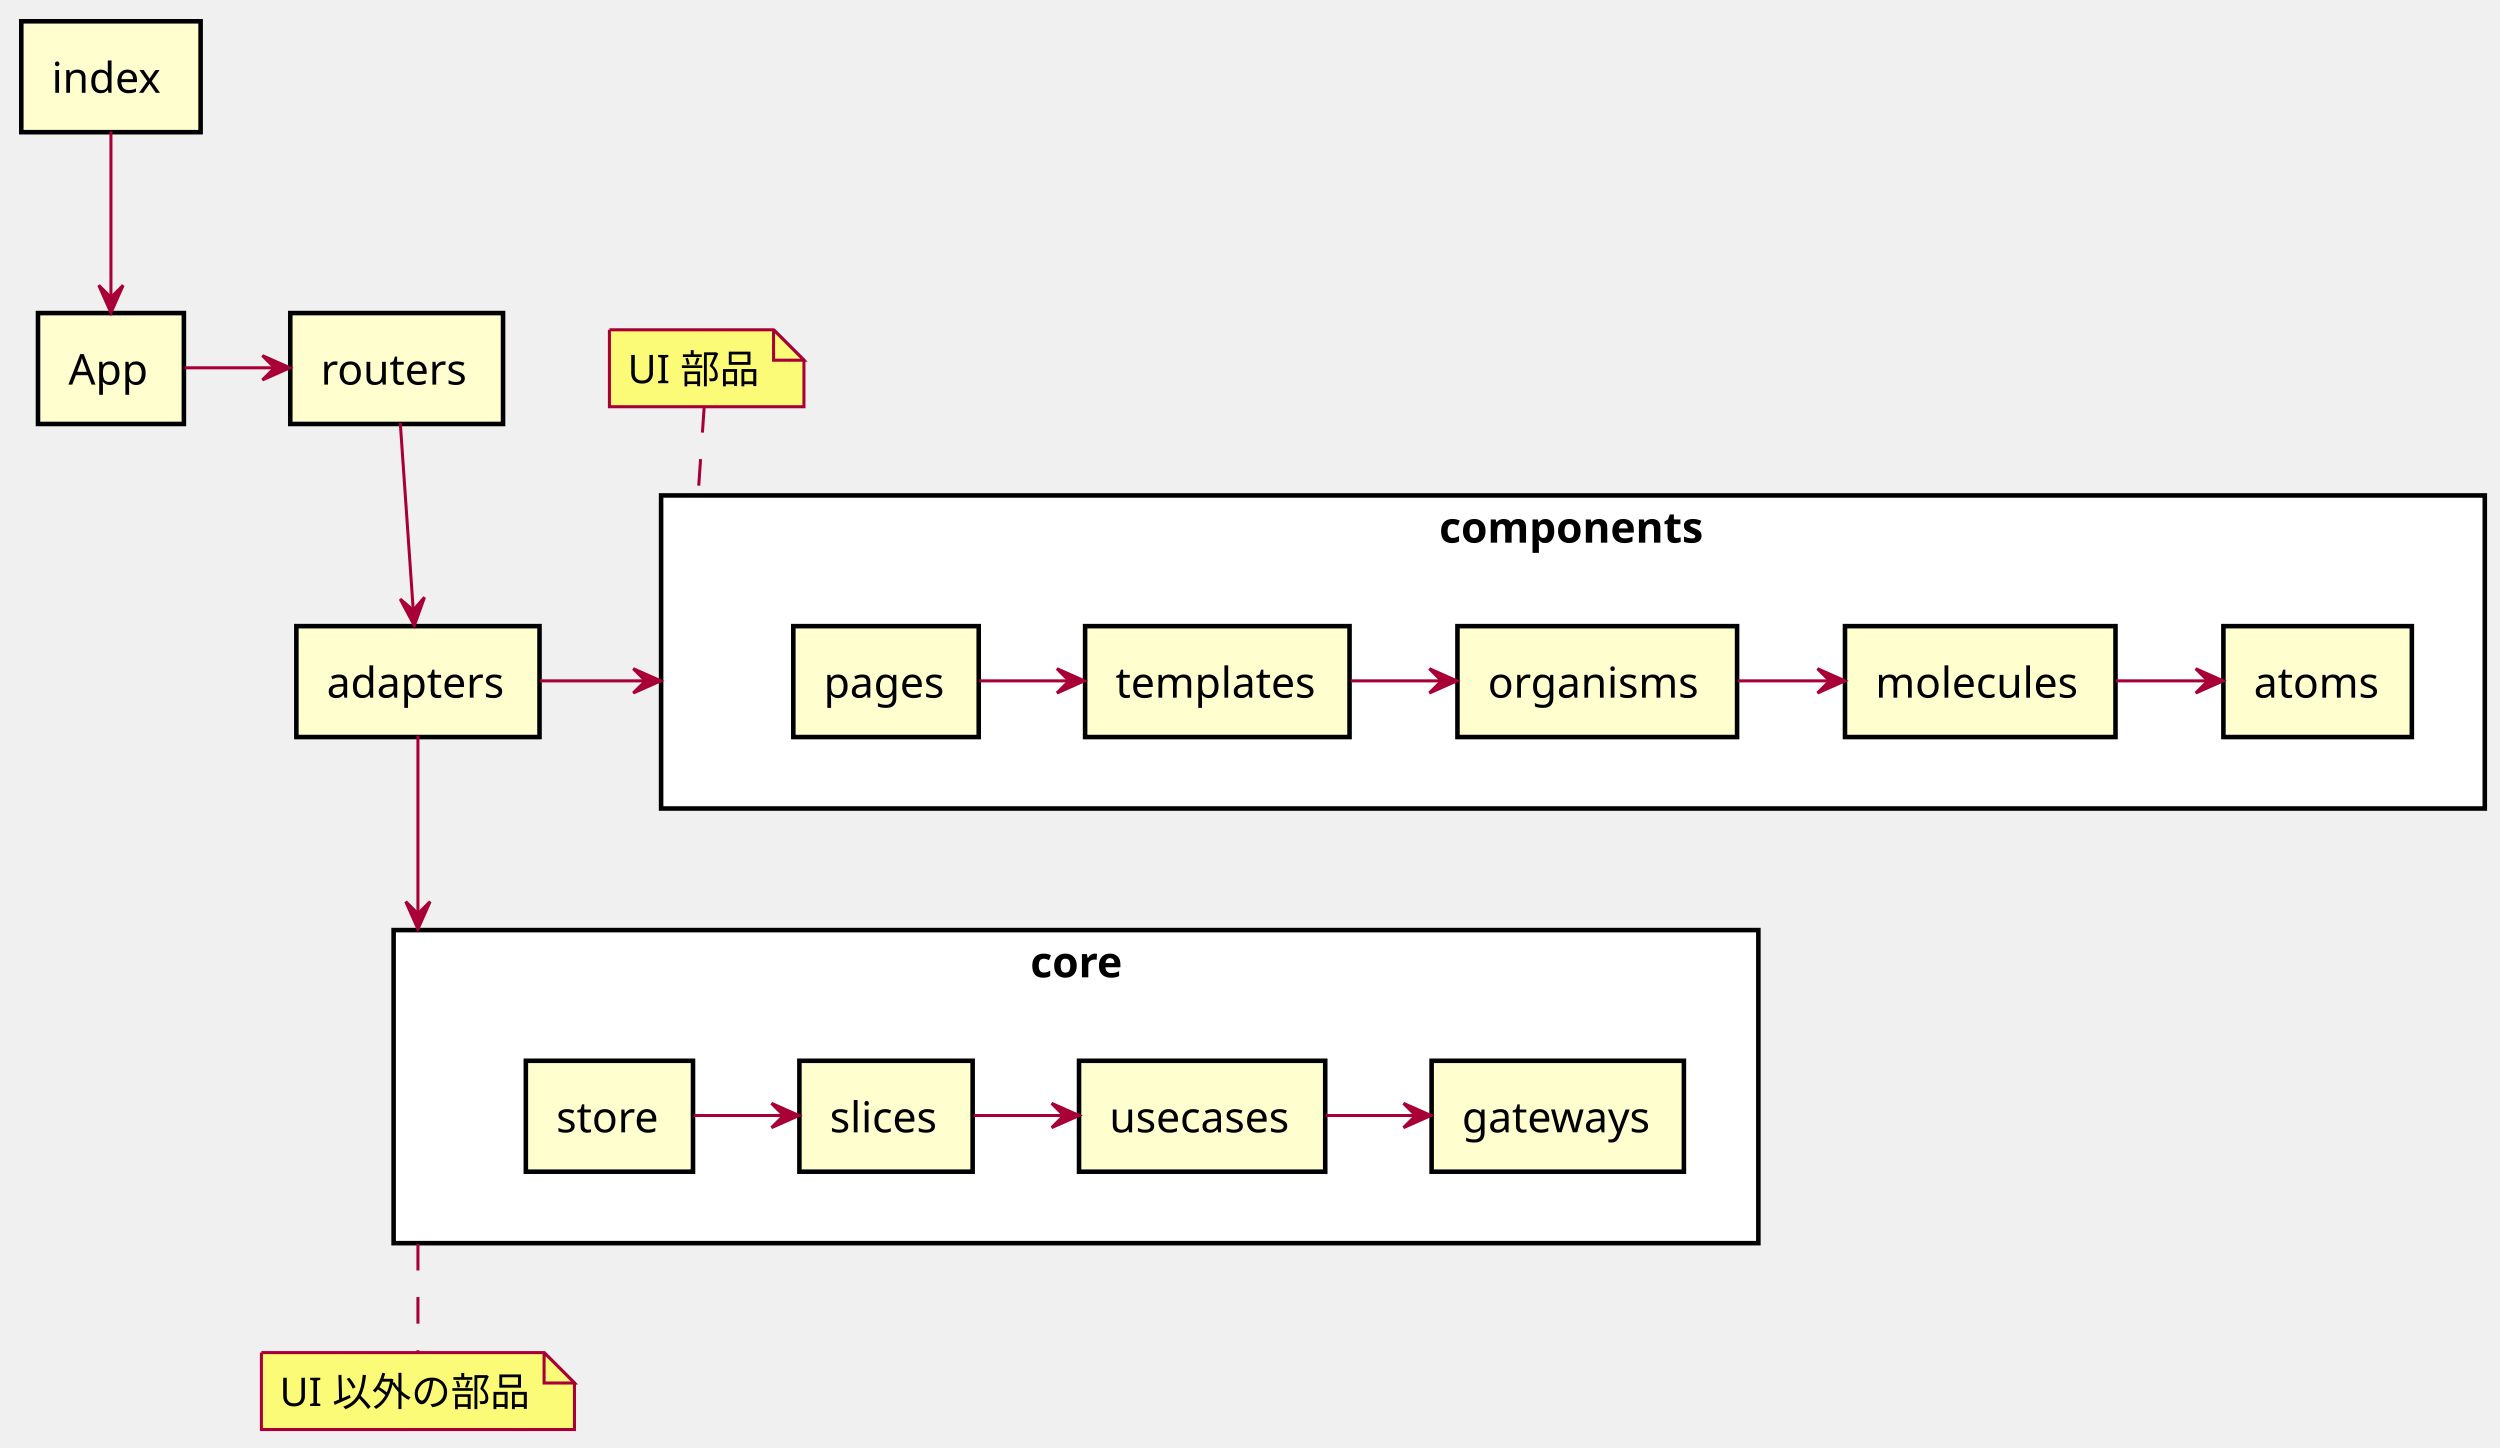
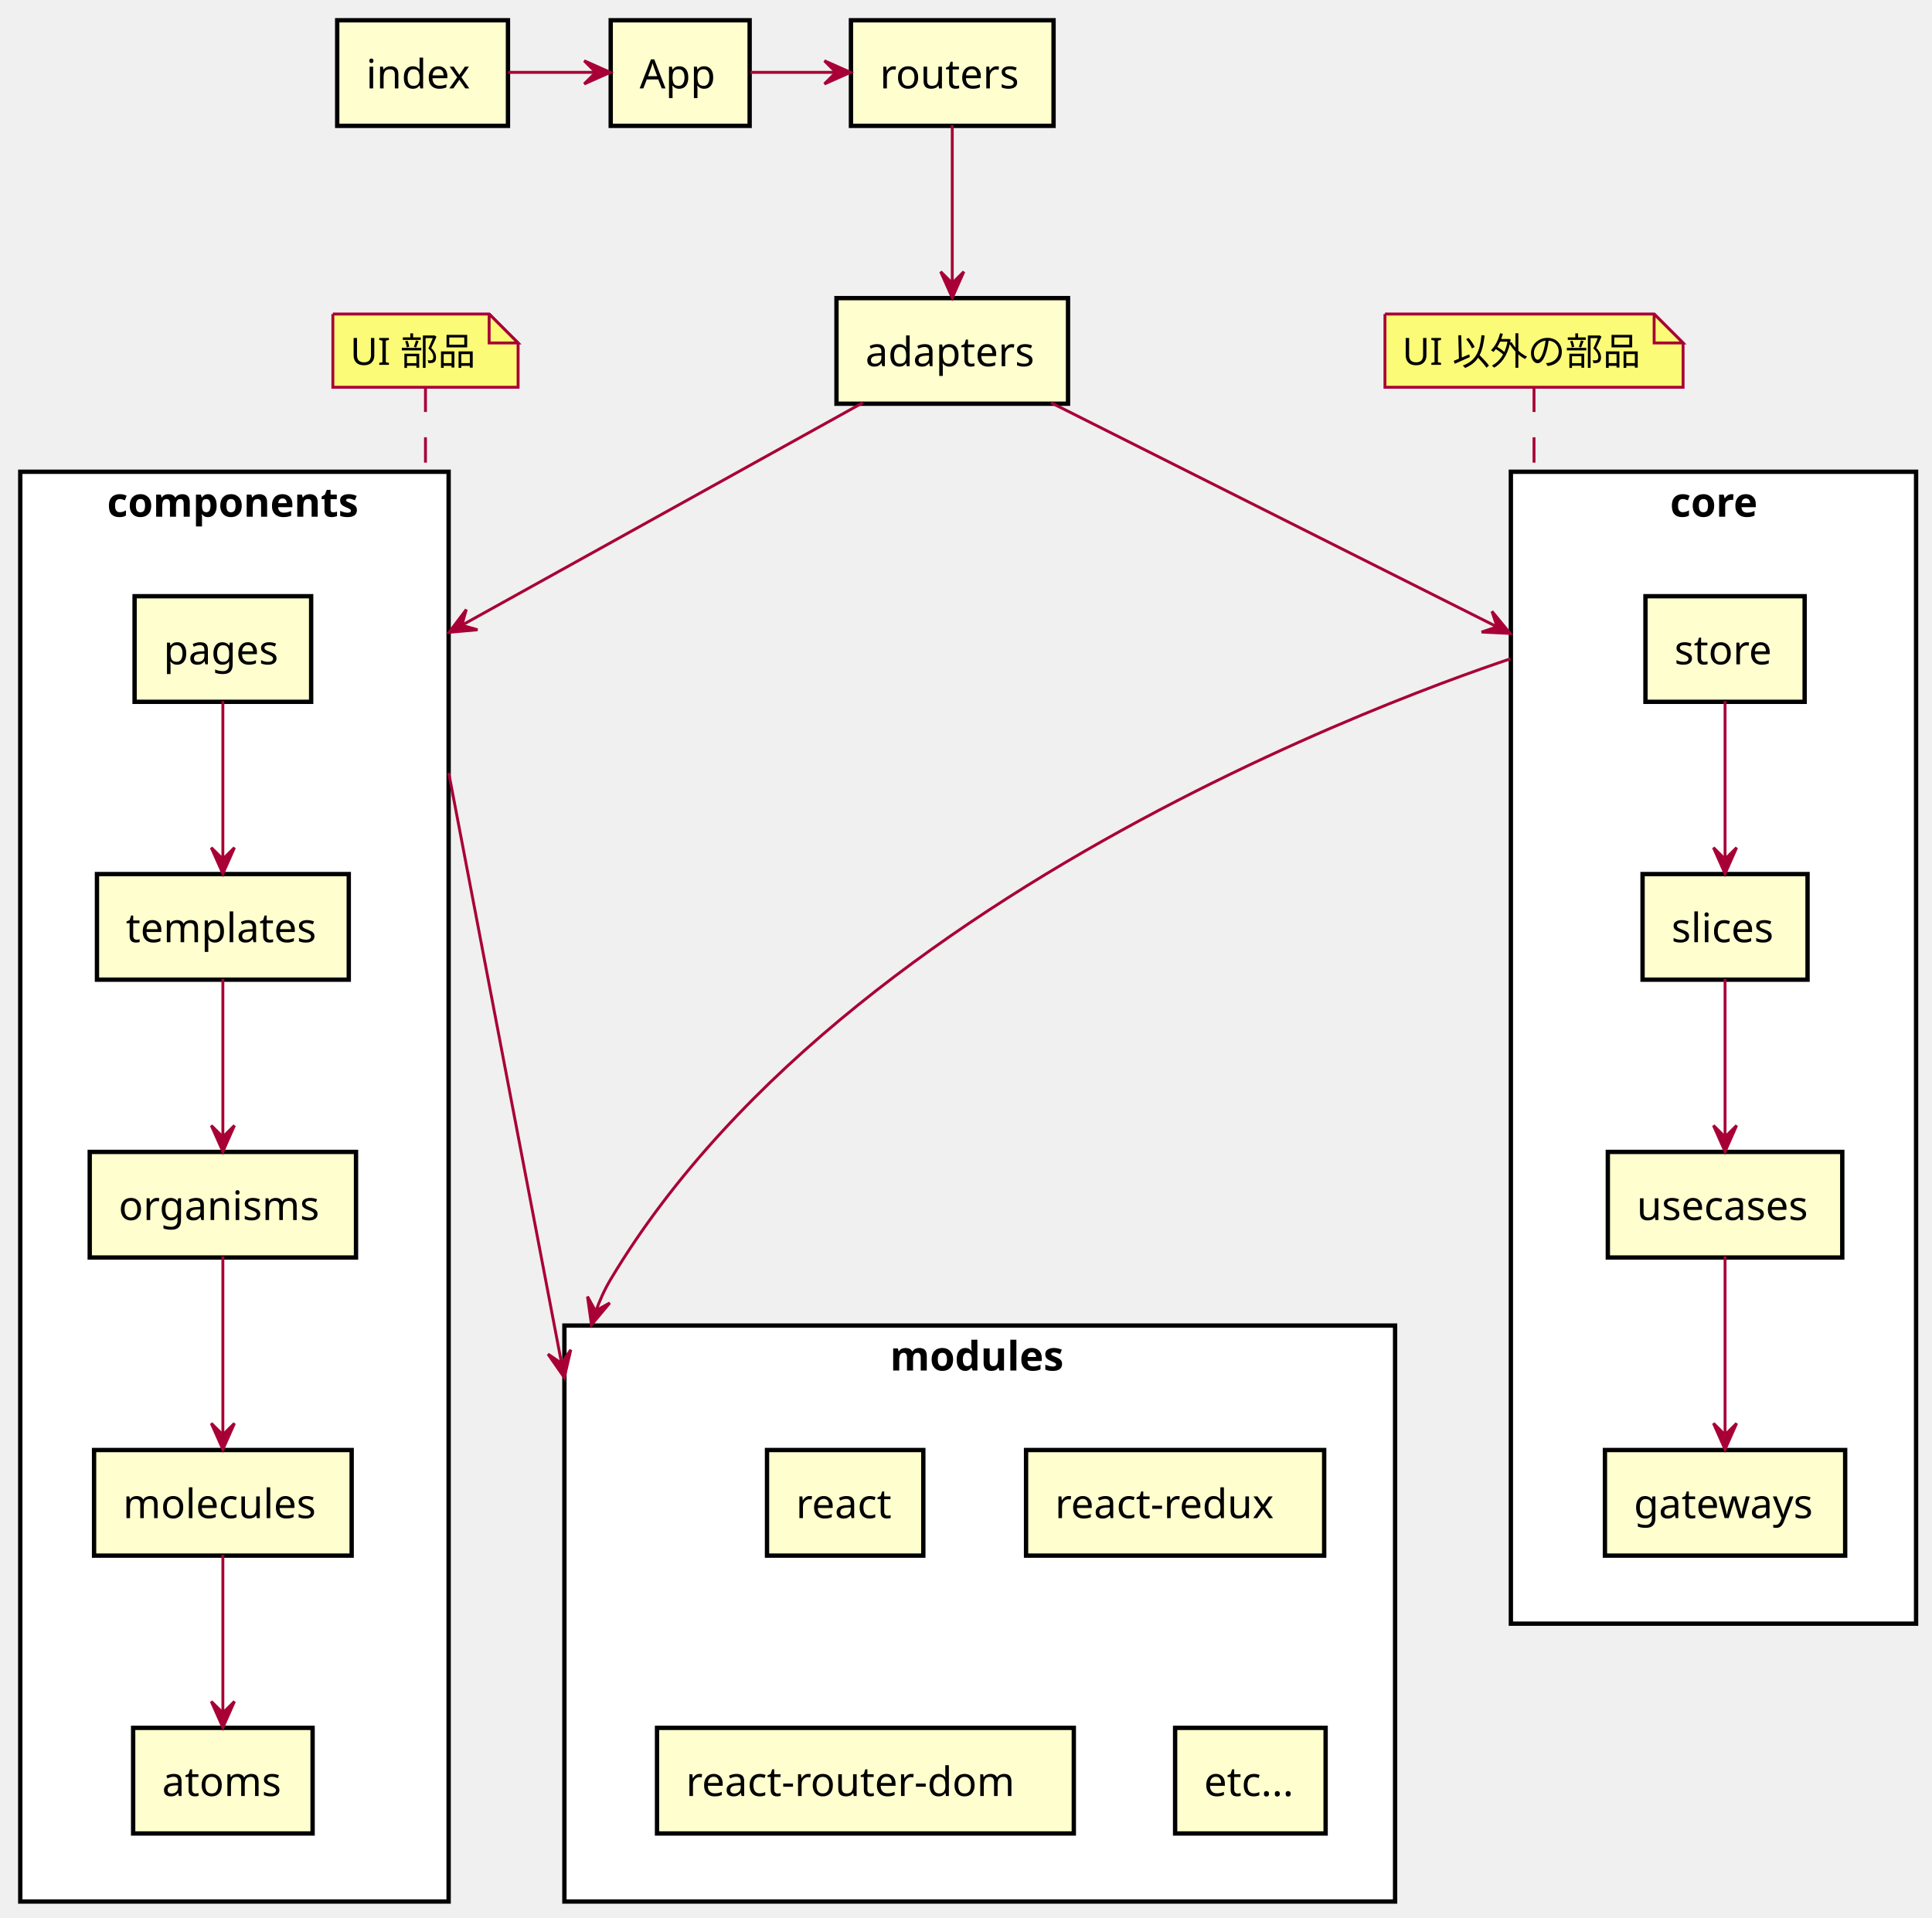
- <svg xmlns="http://www.w3.org/2000/svg" contentScriptType="application/ecmascript" contentStyleType="text/css" height="381.6px" preserveAspectRatio="none" style="width:658px;height:381px;background:#FFFFFF;" version="1.1" viewBox="0 0 658 381" width="658.4px" zoomAndPan="magnify">
+ <svg xmlns="http://www.w3.org/2000/svg" contentScriptType="application/ecmascript" contentStyleType="text/css" height="530.4px" preserveAspectRatio="none" style="width:534px;height:530px;background:#FFFFFF;" version="1.1" viewBox="0 0 534 530" width="534.4px" zoomAndPan="magnify">
  <defs />
  <g>
-     <rect fill="#FFFFFF" height="82.4" style="stroke:#000000;stroke-width:1.2;" width="480" x="174" y="130.4" />
-     <text fill="#000000" font-family="sans-serif" font-size="11.2" font-weight="bold" lengthAdjust="spacing" textLength="70.4" x="378.8" y="142.828">components</text>
-     <rect fill="#FFFFFF" height="82.4" style="stroke:#000000;stroke-width:1.2;" width="359.2" x="103.6" y="244.8" />
-     <text fill="#000000" font-family="sans-serif" font-size="11.2" font-weight="bold" lengthAdjust="spacing" textLength="24" x="271.2" y="257.228">core</text>
-     <rect fill="#FEFECE" height="29.191" style="stroke:#000000;stroke-width:1.2;" width="48.8" x="208.8" y="164.8" />
-     <text fill="#000000" font-family="sans-serif" font-size="11.2" lengthAdjust="spacing" textLength="32.8" x="216.8" y="183.628">pages</text>
-     <rect fill="#FEFECE" height="29.191" style="stroke:#000000;stroke-width:1.2;" width="73.6" x="383.6" y="164.8" />
-     <text fill="#000000" font-family="sans-serif" font-size="11.2" lengthAdjust="spacing" textLength="57.6" x="391.6" y="183.628">organisms</text>
-     <rect fill="#FEFECE" height="29.191" style="stroke:#000000;stroke-width:1.2;" width="71.2" x="485.6" y="164.8" />
-     <text fill="#000000" font-family="sans-serif" font-size="11.2" lengthAdjust="spacing" textLength="55.2" x="493.6" y="183.628">molecules</text>
-     <rect fill="#FEFECE" height="29.191" style="stroke:#000000;stroke-width:1.2;" width="49.6" x="585.2" y="164.8" />
-     <text fill="#000000" font-family="sans-serif" font-size="11.2" lengthAdjust="spacing" textLength="33.6" x="593.2" y="183.628">atoms</text>
-     <rect fill="#FEFECE" height="29.191" style="stroke:#000000;stroke-width:1.2;" width="69.6" x="285.6" y="164.8" />
-     <text fill="#000000" font-family="sans-serif" font-size="11.2" lengthAdjust="spacing" textLength="53.6" x="293.6" y="183.628">templates</text>
-     <rect fill="#FEFECE" height="29.191" style="stroke:#000000;stroke-width:1.2;" width="66.4" x="376.8" y="279.2" />
-     <text fill="#000000" font-family="sans-serif" font-size="11.2" lengthAdjust="spacing" textLength="50.4" x="384.8" y="298.028">gateways</text>
-     <rect fill="#FEFECE" height="29.191" style="stroke:#000000;stroke-width:1.2;" width="45.6" x="210.4" y="279.2" />
-     <text fill="#000000" font-family="sans-serif" font-size="11.2" lengthAdjust="spacing" textLength="29.6" x="218.4" y="298.028">slices</text>
-     <rect fill="#FEFECE" height="29.191" style="stroke:#000000;stroke-width:1.2;" width="44" x="138.4" y="279.2" />
-     <text fill="#000000" font-family="sans-serif" font-size="11.2" lengthAdjust="spacing" textLength="28" x="146.4" y="298.028">store</text>
-     <rect fill="#FEFECE" height="29.191" style="stroke:#000000;stroke-width:1.2;" width="64.8" x="284" y="279.2" />
-     <text fill="#000000" font-family="sans-serif" font-size="11.2" lengthAdjust="spacing" textLength="48.8" x="292" y="298.028">usecases</text>
-     <rect fill="#FEFECE" height="29.191" style="stroke:#000000;stroke-width:1.2;" width="47.2" x="5.6" y="5.6" />
-     <text fill="#000000" font-family="sans-serif" font-size="11.2" lengthAdjust="spacing" textLength="31.2" x="13.6" y="24.428">index</text>
-     <rect fill="#FEFECE" height="29.191" style="stroke:#000000;stroke-width:1.2;" width="38.4" x="10" y="82.4" />
-     <text fill="#000000" font-family="sans-serif" font-size="11.2" lengthAdjust="spacing" textLength="22.4" x="18" y="101.228">App</text>
-     <rect fill="#FEFECE" height="29.191" style="stroke:#000000;stroke-width:1.2;" width="56" x="76.4" y="82.4" />
-     <text fill="#000000" font-family="sans-serif" font-size="11.2" lengthAdjust="spacing" textLength="40" x="84.4" y="101.228">routers</text>
-     <rect fill="#FEFECE" height="29.191" style="stroke:#000000;stroke-width:1.2;" width="64" x="78" y="164.8" />
-     <text fill="#000000" font-family="sans-serif" font-size="11.2" lengthAdjust="spacing" textLength="48" x="86" y="183.628">adapters</text>
-     <path d="M160.4,86.8 L160.4,107.048 L211.6,107.048 L211.6,94.8 L203.6,86.8 L160.4,86.8 " fill="#FBFB77" style="stroke:#A80036;stroke-width:0.8;" />
-     <path d="M203.6,86.8 L203.6,94.8 L211.6,94.8 L203.6,86.8 " fill="#FBFB77" style="stroke:#A80036;stroke-width:0.8;" />
-     <text fill="#000000" font-family="sans-serif" font-size="10.4" lengthAdjust="spacing" textLength="34.4" x="165.2" y="100.855">UI 部品</text>
-     <path d="M68.8,356 L68.8,376.248 L151.2,376.248 L151.2,364 L143.2,356 L68.8,356 " fill="#FBFB77" style="stroke:#A80036;stroke-width:0.8;" />
-     <path d="M143.2,356 L143.2,364 L151.2,364 L143.2,356 " fill="#FBFB77" style="stroke:#A80036;stroke-width:0.8;" />
-     <text fill="#000000" font-family="sans-serif" font-size="10.4" lengthAdjust="spacing" textLength="65.6" x="73.6" y="370.055">UI 以外の部品</text>
-     <path d="M185.36,106.872 C184.998,112.094 184.514,119.078 183.99,126.639 C183.924,127.585 183.858,128.539 183.792,129.5 C183.775,129.74 183.758,129.981 183.742,130.222 " fill="none" id="GMN17-components" style="stroke:#A80036;stroke-width:0.8;stroke-dasharray:7.0,7.0;" />
-     <path d="M29.2,34.592 C29.2,46.784 29.2,64.648 29.2,77.968 " fill="none" id="index-to-App" style="stroke:#A80036;stroke-width:0.8;" />
-     <polygon fill="#A80036" points="29.2,82.296,32.4,75.096,29.2,78.296,26,75.096,29.2,82.296" style="stroke:#A80036;stroke-width:0.8;" />
-     <path d="M48.584,96.8 C56.448,96.8 64.304,96.8 72.168,96.8 " fill="none" id="App-to-routers" style="stroke:#A80036;stroke-width:0.8;" />
-     <polygon fill="#A80036" points="76.272,96.8,69.072,93.6,72.272,96.8,69.072,100,76.272,96.8" style="stroke:#A80036;stroke-width:0.8;" />
-     <path d="M105.352,111.304 C106.288,124.888 107.736,145.752 108.768,160.608 " fill="none" id="routers-to-adapters" style="stroke:#A80036;stroke-width:0.8;" />
-     <polygon fill="#A80036" points="109.048,164.624,111.725,157.214,108.762,160.634,105.342,157.671,109.048,164.624" style="stroke:#A80036;stroke-width:0.8;" />
-     <path d="M257.728,179.2 C265.576,179.2 273.432,179.2 281.28,179.2 " fill="none" id="pages-to-templates" style="stroke:#A80036;stroke-width:0.8;" />
-     <polygon fill="#A80036" points="285.392,179.2,278.192,176,281.392,179.2,278.192,182.4,285.392,179.2" style="stroke:#A80036;stroke-width:0.8;" />
-     <path d="M457.416,179.2 C465.408,179.2 473.4,179.2 481.392,179.2 " fill="none" id="organisms-to-molecules" style="stroke:#A80036;stroke-width:0.8;" />
-     <polygon fill="#A80036" points="485.568,179.2,478.368,176,481.568,179.2,478.368,182.4,485.568,179.2" style="stroke:#A80036;stroke-width:0.8;" />
-     <path d="M556.928,179.2 C564.928,179.2 572.936,179.2 580.936,179.2 " fill="none" id="molecules-to-atoms" style="stroke:#A80036;stroke-width:0.8;" />
-     <polygon fill="#A80036" points="585.12,179.2,577.92,176,581.12,179.2,577.92,182.4,585.12,179.2" style="stroke:#A80036;stroke-width:0.8;" />
-     <path d="M355.56,179.2 C363.464,179.2 371.376,179.2 379.28,179.2 " fill="none" id="templates-to-organisms" style="stroke:#A80036;stroke-width:0.8;" />
-     <polygon fill="#A80036" points="383.416,179.2,376.216,176,379.416,179.2,376.216,182.4,383.416,179.2" style="stroke:#A80036;stroke-width:0.8;" />
-     <path d="M182.584,293.6 C190.44,293.6 198.296,293.6 206.152,293.6 " fill="none" id="store-to-slices" style="stroke:#A80036;stroke-width:0.8;" />
-     <polygon fill="#A80036" points="210.264,293.6,203.064,290.4,206.264,293.6,203.064,296.8,210.264,293.6" style="stroke:#A80036;stroke-width:0.8;" />
-     <path d="M256.272,293.6 C264.144,293.6 272.008,293.6 279.872,293.6 " fill="none" id="slices-to-usecases" style="stroke:#A80036;stroke-width:0.8;" />
-     <polygon fill="#A80036" points="283.992,293.6,276.792,290.4,279.992,293.6,276.792,296.8,283.992,293.6" style="stroke:#A80036;stroke-width:0.8;" />
-     <path d="M348.944,293.6 C356.792,293.6 364.648,293.6 372.504,293.6 " fill="none" id="usecases-to-gateways" style="stroke:#A80036;stroke-width:0.8;" />
-     <polygon fill="#A80036" points="376.608,293.6,369.408,290.4,372.608,293.6,369.408,296.8,376.608,293.6" style="stroke:#A80036;stroke-width:0.8;" />
-     <path d="M142.176,179.2 C148.496,179.2 154.816,179.2 161.137,179.2 C164.298,179.2 167.458,179.2 170.619,179.2 C171.41,179.2 172.2,179.2 172.99,179.2 C173.188,179.2 173.386,179.2 173.583,179.2 C173.682,179.2 173.781,179.2 173.879,179.2 " fill="none" id="adapters-to-components" style="stroke:#A80036;stroke-width:0.8;" />
-     <polygon fill="#A80036" points="173.879,179.2,166.679,176,169.879,179.2,166.679,182.4,173.879,179.2" style="stroke:#A80036;stroke-width:0.8;" />
-     <path d="M110,193.608 C110,200.99 110,210.746 110,221.261 C110,226.518 110,231.965 110,237.399 C110,238.758 110,240.116 110,241.47 C110,242.147 110,242.823 110,243.497 C110,243.834 110,244.172 110,244.508 " fill="none" id="adapters-to-core" style="stroke:#A80036;stroke-width:0.8;" />
-     <polygon fill="#A80036" points="110,244.508,113.2,237.308,110,240.508,106.8,237.308,110,244.508" style="stroke:#A80036;stroke-width:0.8;" />
-     <path d="M110,327.382 C110,327.8 110,328.219 110,328.638 C110,331.988 110,335.352 110,338.61 C110,345.125 110,351.216 110,355.92 " fill="none" id="core-GMN32" style="stroke:#A80036;stroke-width:0.8;stroke-dasharray:7.0,7.0;" />
+     <rect fill="#FFFFFF" height="395.2" style="stroke:#000000;stroke-width:1.2;" width="118.4" x="5.6" y="130.4" />
+     <text fill="#000000" font-family="sans-serif" font-size="11.2" font-weight="bold" lengthAdjust="spacing" textLength="70.4" x="29.6" y="142.828">components</text>
+     <rect fill="#FFFFFF" height="318.4" style="stroke:#000000;stroke-width:1.2;" width="112" x="417.6" y="130.4" />
+     <text fill="#000000" font-family="sans-serif" font-size="11.2" font-weight="bold" lengthAdjust="spacing" textLength="24" x="461.6" y="142.828">core</text>
+     <rect fill="#FFFFFF" height="159.2" style="stroke:#000000;stroke-width:1.2;" width="229.6" x="156" y="366.4" />
+     <text fill="#000000" font-family="sans-serif" font-size="11.2" font-weight="bold" lengthAdjust="spacing" textLength="49.6" x="246" y="378.828">modules</text>
+     <rect fill="#FEFECE" height="29.191" style="stroke:#000000;stroke-width:1.2;" width="48.8" x="37.2" y="164.8" />
+     <text fill="#000000" font-family="sans-serif" font-size="11.2" lengthAdjust="spacing" textLength="32.8" x="45.2" y="183.628">pages</text>
+     <rect fill="#FEFECE" height="29.191" style="stroke:#000000;stroke-width:1.2;" width="73.6" x="24.8" y="318.4" />
+     <text fill="#000000" font-family="sans-serif" font-size="11.2" lengthAdjust="spacing" textLength="57.6" x="32.8" y="337.228">organisms</text>
+     <rect fill="#FEFECE" height="29.191" style="stroke:#000000;stroke-width:1.2;" width="71.2" x="26" y="400.8" />
+     <text fill="#000000" font-family="sans-serif" font-size="11.2" lengthAdjust="spacing" textLength="55.2" x="34" y="419.628">molecules</text>
+     <rect fill="#FEFECE" height="29.191" style="stroke:#000000;stroke-width:1.2;" width="49.6" x="36.8" y="477.6" />
+     <text fill="#000000" font-family="sans-serif" font-size="11.2" lengthAdjust="spacing" textLength="33.6" x="44.8" y="496.428">atoms</text>
+     <rect fill="#FEFECE" height="29.191" style="stroke:#000000;stroke-width:1.2;" width="69.6" x="26.8" y="241.6" />
+     <text fill="#000000" font-family="sans-serif" font-size="11.2" lengthAdjust="spacing" textLength="53.6" x="34.8" y="260.428">templates</text>
+     <rect fill="#FEFECE" height="29.191" style="stroke:#000000;stroke-width:1.2;" width="66.4" x="443.6" y="400.8" />
+     <text fill="#000000" font-family="sans-serif" font-size="11.2" lengthAdjust="spacing" textLength="50.4" x="451.6" y="419.628">gateways</text>
+     <rect fill="#FEFECE" height="29.191" style="stroke:#000000;stroke-width:1.2;" width="45.6" x="454" y="241.6" />
+     <text fill="#000000" font-family="sans-serif" font-size="11.2" lengthAdjust="spacing" textLength="29.6" x="462" y="260.428">slices</text>
+     <rect fill="#FEFECE" height="29.191" style="stroke:#000000;stroke-width:1.2;" width="44" x="454.8" y="164.8" />
+     <text fill="#000000" font-family="sans-serif" font-size="11.2" lengthAdjust="spacing" textLength="28" x="462.8" y="183.628">store</text>
+     <rect fill="#FEFECE" height="29.191" style="stroke:#000000;stroke-width:1.2;" width="64.8" x="444.4" y="318.4" />
+     <text fill="#000000" font-family="sans-serif" font-size="11.2" lengthAdjust="spacing" textLength="48.8" x="452.4" y="337.228">usecases</text>
+     <rect fill="#FEFECE" height="29.191" style="stroke:#000000;stroke-width:1.2;" width="43.2" x="212" y="400.8" />
+     <text fill="#000000" font-family="sans-serif" font-size="11.2" lengthAdjust="spacing" textLength="27.2" x="220" y="419.628">react</text>
+     <rect fill="#FEFECE" height="29.191" style="stroke:#000000;stroke-width:1.2;" width="82.4" x="283.6" y="400.8" />
+     <text fill="#000000" font-family="sans-serif" font-size="11.2" lengthAdjust="spacing" textLength="66.4" x="291.6" y="419.628">react-redux</text>
+     <rect fill="#FEFECE" height="29.191" style="stroke:#000000;stroke-width:1.2;" width="115.2" x="181.6" y="477.6" />
+     <text fill="#000000" font-family="sans-serif" font-size="11.2" lengthAdjust="spacing" textLength="99.2" x="189.6" y="496.428">react-router-dom</text>
+     <rect fill="#FEFECE" height="29.191" style="stroke:#000000;stroke-width:1.2;" width="41.6" x="324.8" y="477.6" />
+     <text fill="#000000" font-family="sans-serif" font-size="11.2" lengthAdjust="spacing" textLength="25.6" x="332.8" y="496.428">etc...</text>
+     <rect fill="#FEFECE" height="29.191" style="stroke:#000000;stroke-width:1.2;" width="47.2" x="93.2" y="5.6" />
+     <text fill="#000000" font-family="sans-serif" font-size="11.2" lengthAdjust="spacing" textLength="31.2" x="101.2" y="24.428">index</text>
+     <rect fill="#FEFECE" height="29.191" style="stroke:#000000;stroke-width:1.2;" width="38.4" x="168.8" y="5.6" />
+     <text fill="#000000" font-family="sans-serif" font-size="11.2" lengthAdjust="spacing" textLength="22.4" x="176.8" y="24.428">App</text>
+     <rect fill="#FEFECE" height="29.191" style="stroke:#000000;stroke-width:1.2;" width="56" x="235.2" y="5.6" />
+     <text fill="#000000" font-family="sans-serif" font-size="11.2" lengthAdjust="spacing" textLength="40" x="243.2" y="24.428">routers</text>
+     <rect fill="#FEFECE" height="29.191" style="stroke:#000000;stroke-width:1.2;" width="64" x="231.2" y="82.4" />
+     <text fill="#000000" font-family="sans-serif" font-size="11.2" lengthAdjust="spacing" textLength="48" x="239.2" y="101.228">adapters</text>
+     <path d="M92,86.8 L92,107.048 L143.2,107.048 L143.2,94.8 L135.2,86.8 L92,86.8 " fill="#FBFB77" style="stroke:#A80036;stroke-width:0.8;" />
+     <path d="M135.2,86.8 L135.2,94.8 L143.2,94.8 L135.2,86.8 " fill="#FBFB77" style="stroke:#A80036;stroke-width:0.8;" />
+     <text fill="#000000" font-family="sans-serif" font-size="10.4" lengthAdjust="spacing" textLength="34.4" x="96.8" y="100.855">UI 部品</text>
+     <path d="M382.8,86.8 L382.8,107.048 L465.2,107.048 L465.2,94.8 L457.2,86.8 L382.8,86.8 " fill="#FBFB77" style="stroke:#A80036;stroke-width:0.8;" />
+     <path d="M457.2,86.8 L457.2,94.8 L465.2,94.8 L457.2,86.8 " fill="#FBFB77" style="stroke:#A80036;stroke-width:0.8;" />
+     <text fill="#000000" font-family="sans-serif" font-size="10.4" lengthAdjust="spacing" textLength="65.6" x="387.6" y="100.855">UI 以外の部品</text>
+     <path d="M117.6,106.872 C117.6,112.094 117.6,119.078 117.6,126.639 C117.6,127.585 117.6,128.539 117.6,129.5 C117.6,129.74 117.6,129.981 117.6,130.222 " fill="none" id="GMN7-components" style="stroke:#A80036;stroke-width:0.8;stroke-dasharray:7.0,7.0;" />
+     <path d="M424,106.872 C424,112.094 424,119.078 424,126.639 C424,127.585 424,128.539 424,129.5 C424,129.74 424,129.981 424,130.222 " fill="none" id="GMN11-core" style="stroke:#A80036;stroke-width:0.8;stroke-dasharray:7.0,7.0;" />
+     <path d="M140.44,20 C148.456,20 156.472,20 164.488,20 " fill="none" id="index-to-App" style="stroke:#A80036;stroke-width:0.8;" />
+     <polygon fill="#A80036" points="168.68,20,161.48,16.8,164.68,20,161.48,23.2,168.68,20" style="stroke:#A80036;stroke-width:0.8;" />
+     <path d="M207.384,20 C215.248,20 223.104,20 230.968,20 " fill="none" id="App-to-routers" style="stroke:#A80036;stroke-width:0.8;" />
+     <polygon fill="#A80036" points="235.072,20,227.872,16.8,231.072,20,227.872,23.2,235.072,20" style="stroke:#A80036;stroke-width:0.8;" />
+     <path d="M263.2,34.592 C263.2,46.784 263.2,64.648 263.2,77.968 " fill="none" id="routers-to-adapters" style="stroke:#A80036;stroke-width:0.8;" />
+     <polygon fill="#A80036" points="263.2,82.296,266.4,75.096,263.2,78.296,260,75.096,263.2,82.296" style="stroke:#A80036;stroke-width:0.8;" />
+     <path d="M61.6,193.792 C61.6,205.984 61.6,223.848 61.6,237.168 " fill="none" id="pages-to-templates" style="stroke:#A80036;stroke-width:0.8;" />
+     <polygon fill="#A80036" points="61.6,241.496,64.8,234.296,61.6,237.496,58.4,234.296,61.6,241.496" style="stroke:#A80036;stroke-width:0.8;" />
+     <path d="M61.6,347.304 C61.6,360.888 61.6,381.752 61.6,396.608 " fill="none" id="organisms-to-molecules" style="stroke:#A80036;stroke-width:0.8;" />
+     <polygon fill="#A80036" points="61.6,400.624,64.8,393.424,61.6,396.624,58.4,393.424,61.6,400.624" style="stroke:#A80036;stroke-width:0.8;" />
+     <path d="M61.6,429.792 C61.6,441.984 61.6,459.848 61.6,473.168 " fill="none" id="molecules-to-atoms" style="stroke:#A80036;stroke-width:0.8;" />
+     <polygon fill="#A80036" points="61.6,477.496,64.8,470.296,61.6,473.496,58.4,470.296,61.6,477.496" style="stroke:#A80036;stroke-width:0.8;" />
+     <path d="M61.6,270.592 C61.6,282.784 61.6,300.648 61.6,313.968 " fill="none" id="templates-to-organisms" style="stroke:#A80036;stroke-width:0.8;" />
+     <polygon fill="#A80036" points="61.6,318.296,64.8,311.096,61.6,314.296,58.4,311.096,61.6,318.296" style="stroke:#A80036;stroke-width:0.8;" />
+     <path d="M476.8,193.792 C476.8,205.984 476.8,223.848 476.8,237.168 " fill="none" id="store-to-slices" style="stroke:#A80036;stroke-width:0.8;" />
+     <polygon fill="#A80036" points="476.8,241.496,480,234.296,476.8,237.496,473.6,234.296,476.8,241.496" style="stroke:#A80036;stroke-width:0.8;" />
+     <path d="M476.8,270.592 C476.8,282.784 476.8,300.648 476.8,313.968 " fill="none" id="slices-to-usecases" style="stroke:#A80036;stroke-width:0.8;" />
+     <polygon fill="#A80036" points="476.8,318.296,480,311.096,476.8,314.296,473.6,311.096,476.8,318.296" style="stroke:#A80036;stroke-width:0.8;" />
+     <path d="M476.8,347.304 C476.8,360.888 476.8,381.752 476.8,396.608 " fill="none" id="usecases-to-gateways" style="stroke:#A80036;stroke-width:0.8;" />
+     <polygon fill="#A80036" points="476.8,400.624,480,393.424,476.8,396.624,473.6,393.424,476.8,400.624" style="stroke:#A80036;stroke-width:0.8;" />
+     <path d="M238.504,111.304 C218.056,122.652 188.448,139.084 163.65,152.846 C151.251,159.727 140.054,165.94 131.807,170.517 C129.745,171.661 127.867,172.703 126.201,173.628 C125.785,173.859 125.381,174.083 124.992,174.299 C124.797,174.407 124.605,174.513 124.418,174.617 C124.323,174.67 124.23,174.721 124.138,174.772 " fill="none" id="adapters-to-components" style="stroke:#A80036;stroke-width:0.8;" />
+     <polygon fill="#A80036" points="124.138,174.772,131.987,174.077,127.636,172.832,128.881,168.481,124.138,174.772" style="stroke:#A80036;stroke-width:0.8;" />
+     <path d="M290.48,111.304 C313.06,122.652 345.758,139.084 373.144,152.846 C386.837,159.727 399.202,165.94 408.31,170.517 C410.587,171.661 412.661,172.703 414.501,173.628 C415.421,174.09 416.282,174.523 417.081,174.924 C417.181,174.975 417.28,175.024 417.378,175.074 " fill="none" id="adapters-to-core" style="stroke:#A80036;stroke-width:0.8;" />
+     <polygon fill="#A80036" points="417.378,175.074,412.381,168.982,413.804,173.278,409.508,174.701,417.378,175.074" style="stroke:#A80036;stroke-width:0.8;" />
+     <path d="M417.494,182.101 C417.349,182.149 417.203,182.198 417.054,182.249 C416.756,182.348 416.449,182.452 416.134,182.558 C415.503,182.772 414.837,182.999 414.138,183.239 C408.54,185.16 400.773,187.939 391.394,191.589 C372.635,198.887 347.426,209.665 320.227,224.01 C265.828,252.7 203.464,295.66 168.8,353.6 C167.111,356.424 165.737,359.456 164.627,362.603 C164.35,363.39 164.089,364.184 163.843,364.984 C163.72,365.384 163.602,365.786 163.487,366.188 " fill="none" id="core-to-modules" style="stroke:#A80036;stroke-width:0.8;" />
+     <polygon fill="#A80036" points="163.487,366.188,168.54,360.143,164.585,362.342,162.386,358.386,163.487,366.188" style="stroke:#A80036;stroke-width:0.8;" />
+     <path d="M124.029,213.65 C124.28,214.96 124.536,216.299 124.797,217.665 C128.974,239.523 134.487,268.368 140,297.212 C145.513,326.056 151.026,354.899 155.203,376.753 C155.464,378.119 155.72,379.457 155.97,380.767 " fill="none" id="components-to-modules" style="stroke:#A80036;stroke-width:0.8;" />
+     <polygon fill="#A80036" points="155.97,380.767,157.762,373.094,155.22,376.838,151.476,374.296,155.97,380.767" style="stroke:#A80036;stroke-width:0.8;" />
  </g>
</svg>
